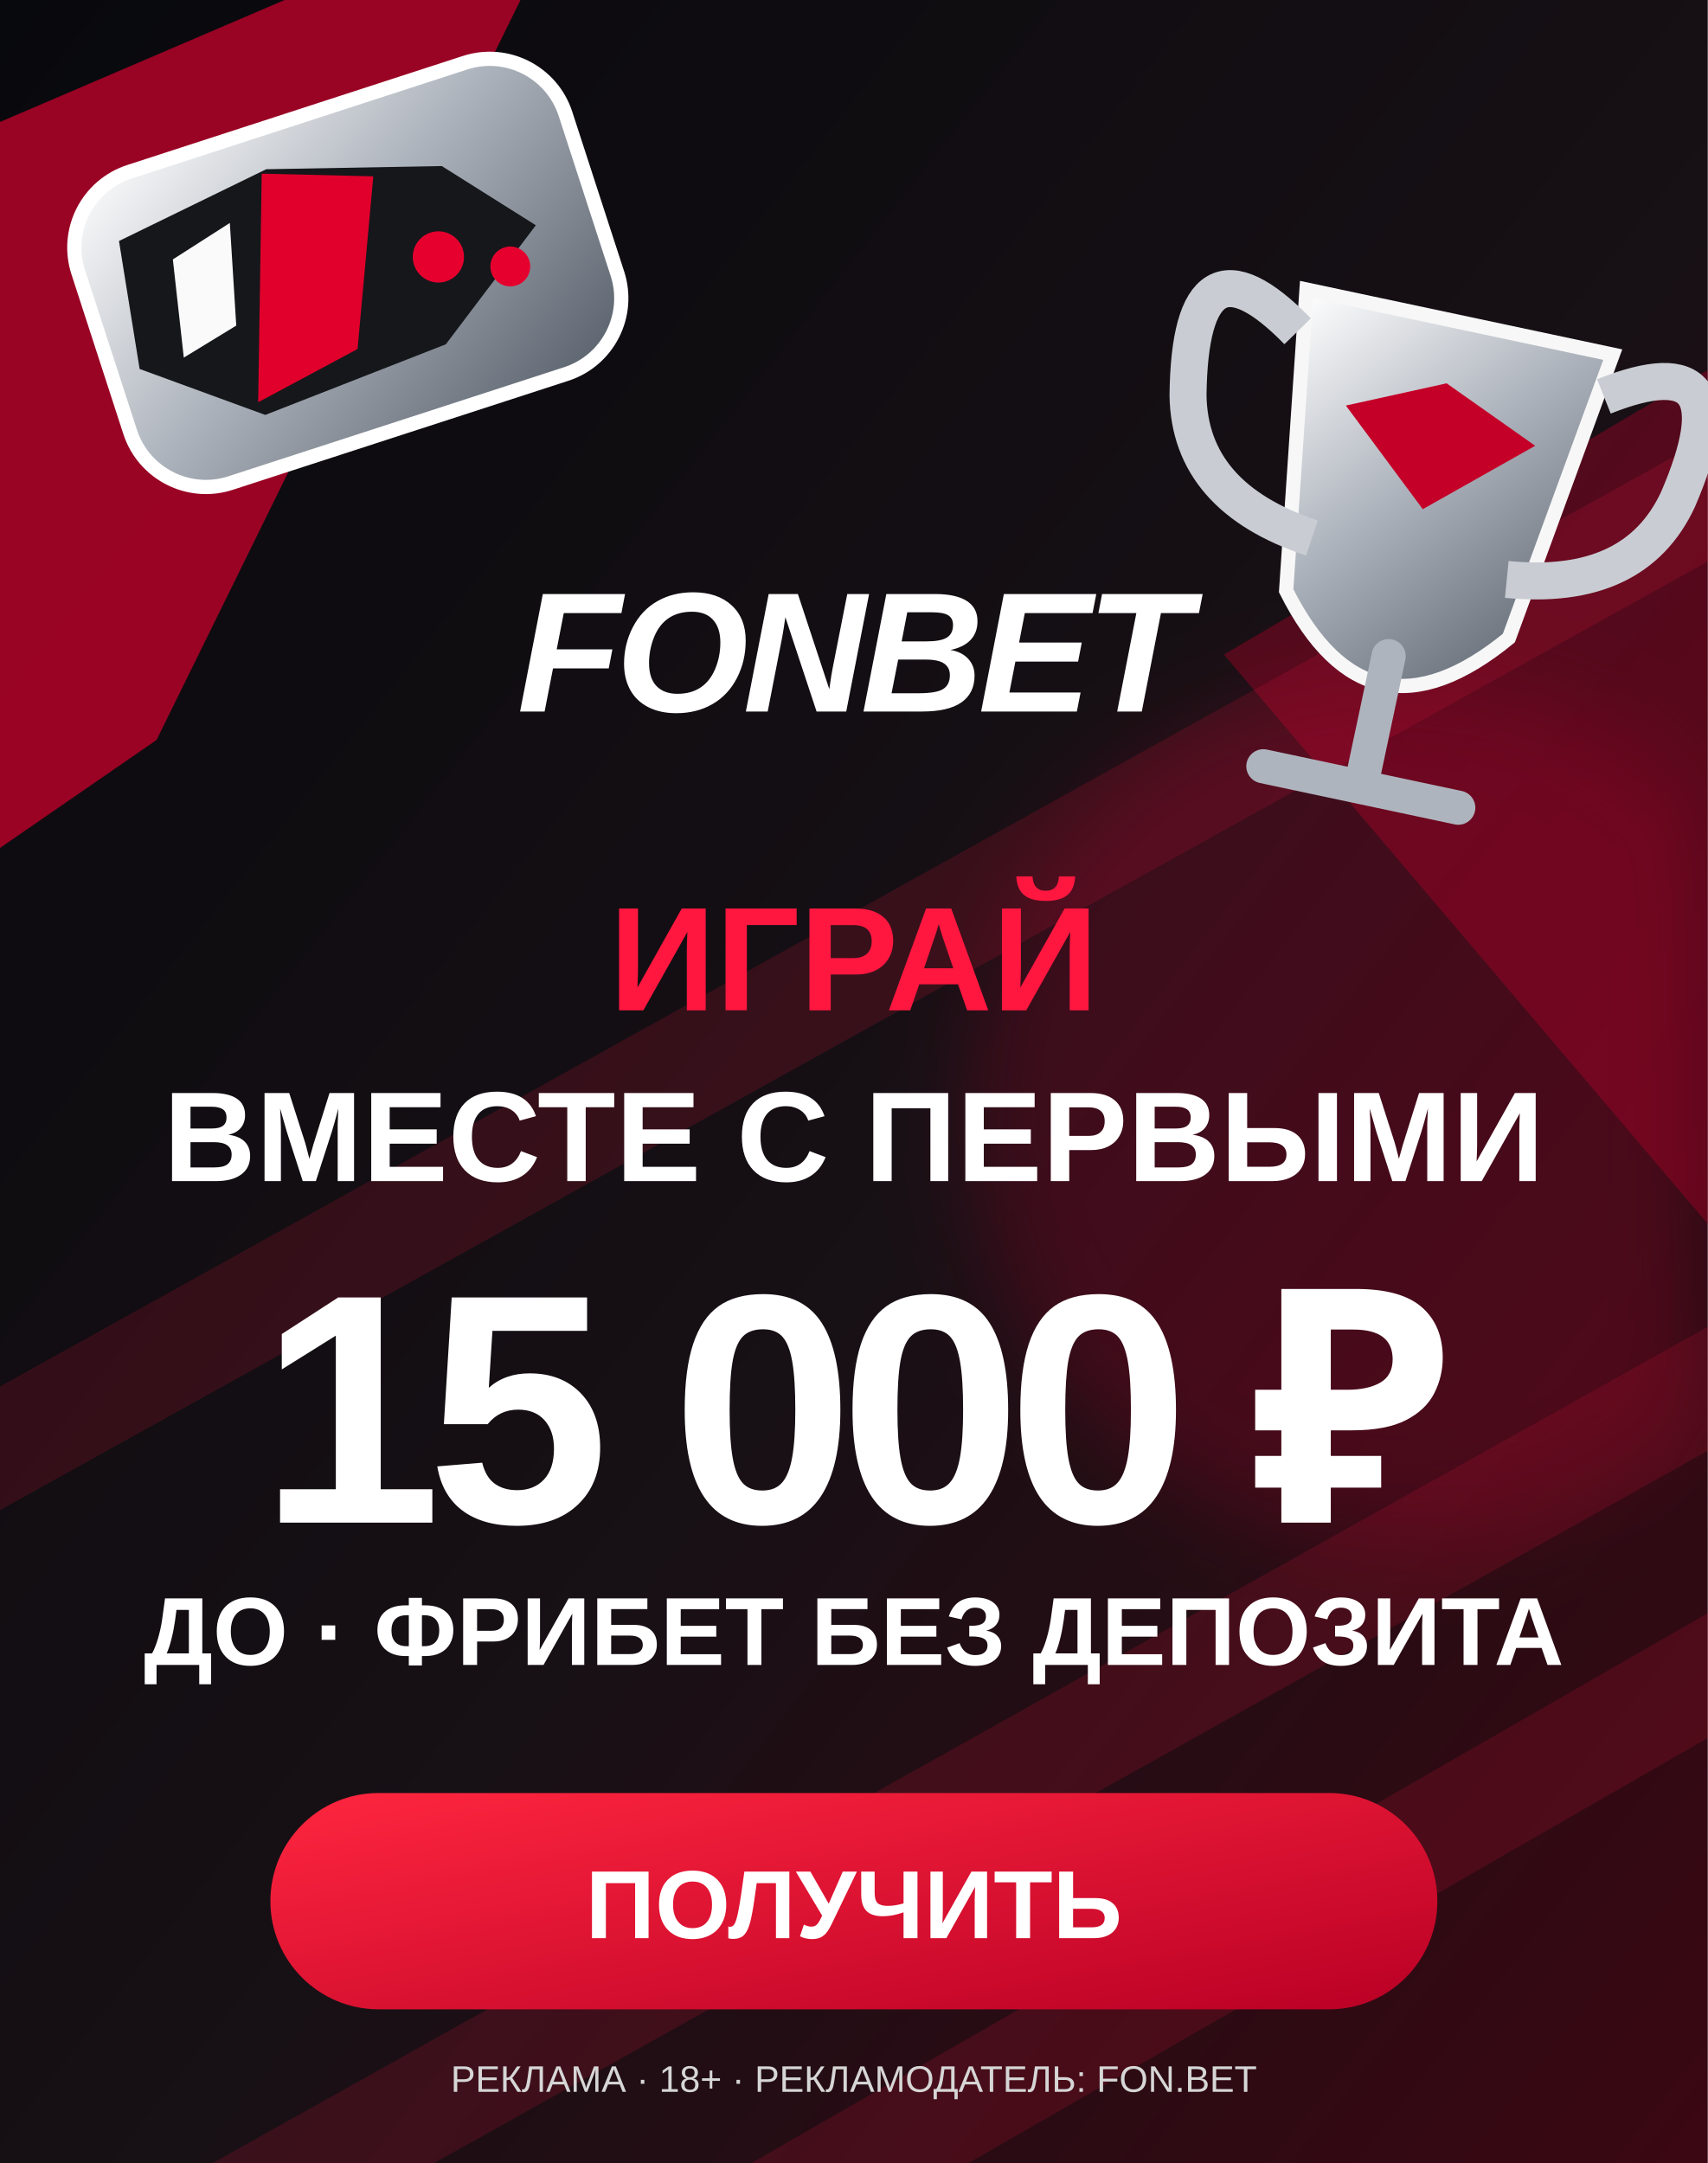
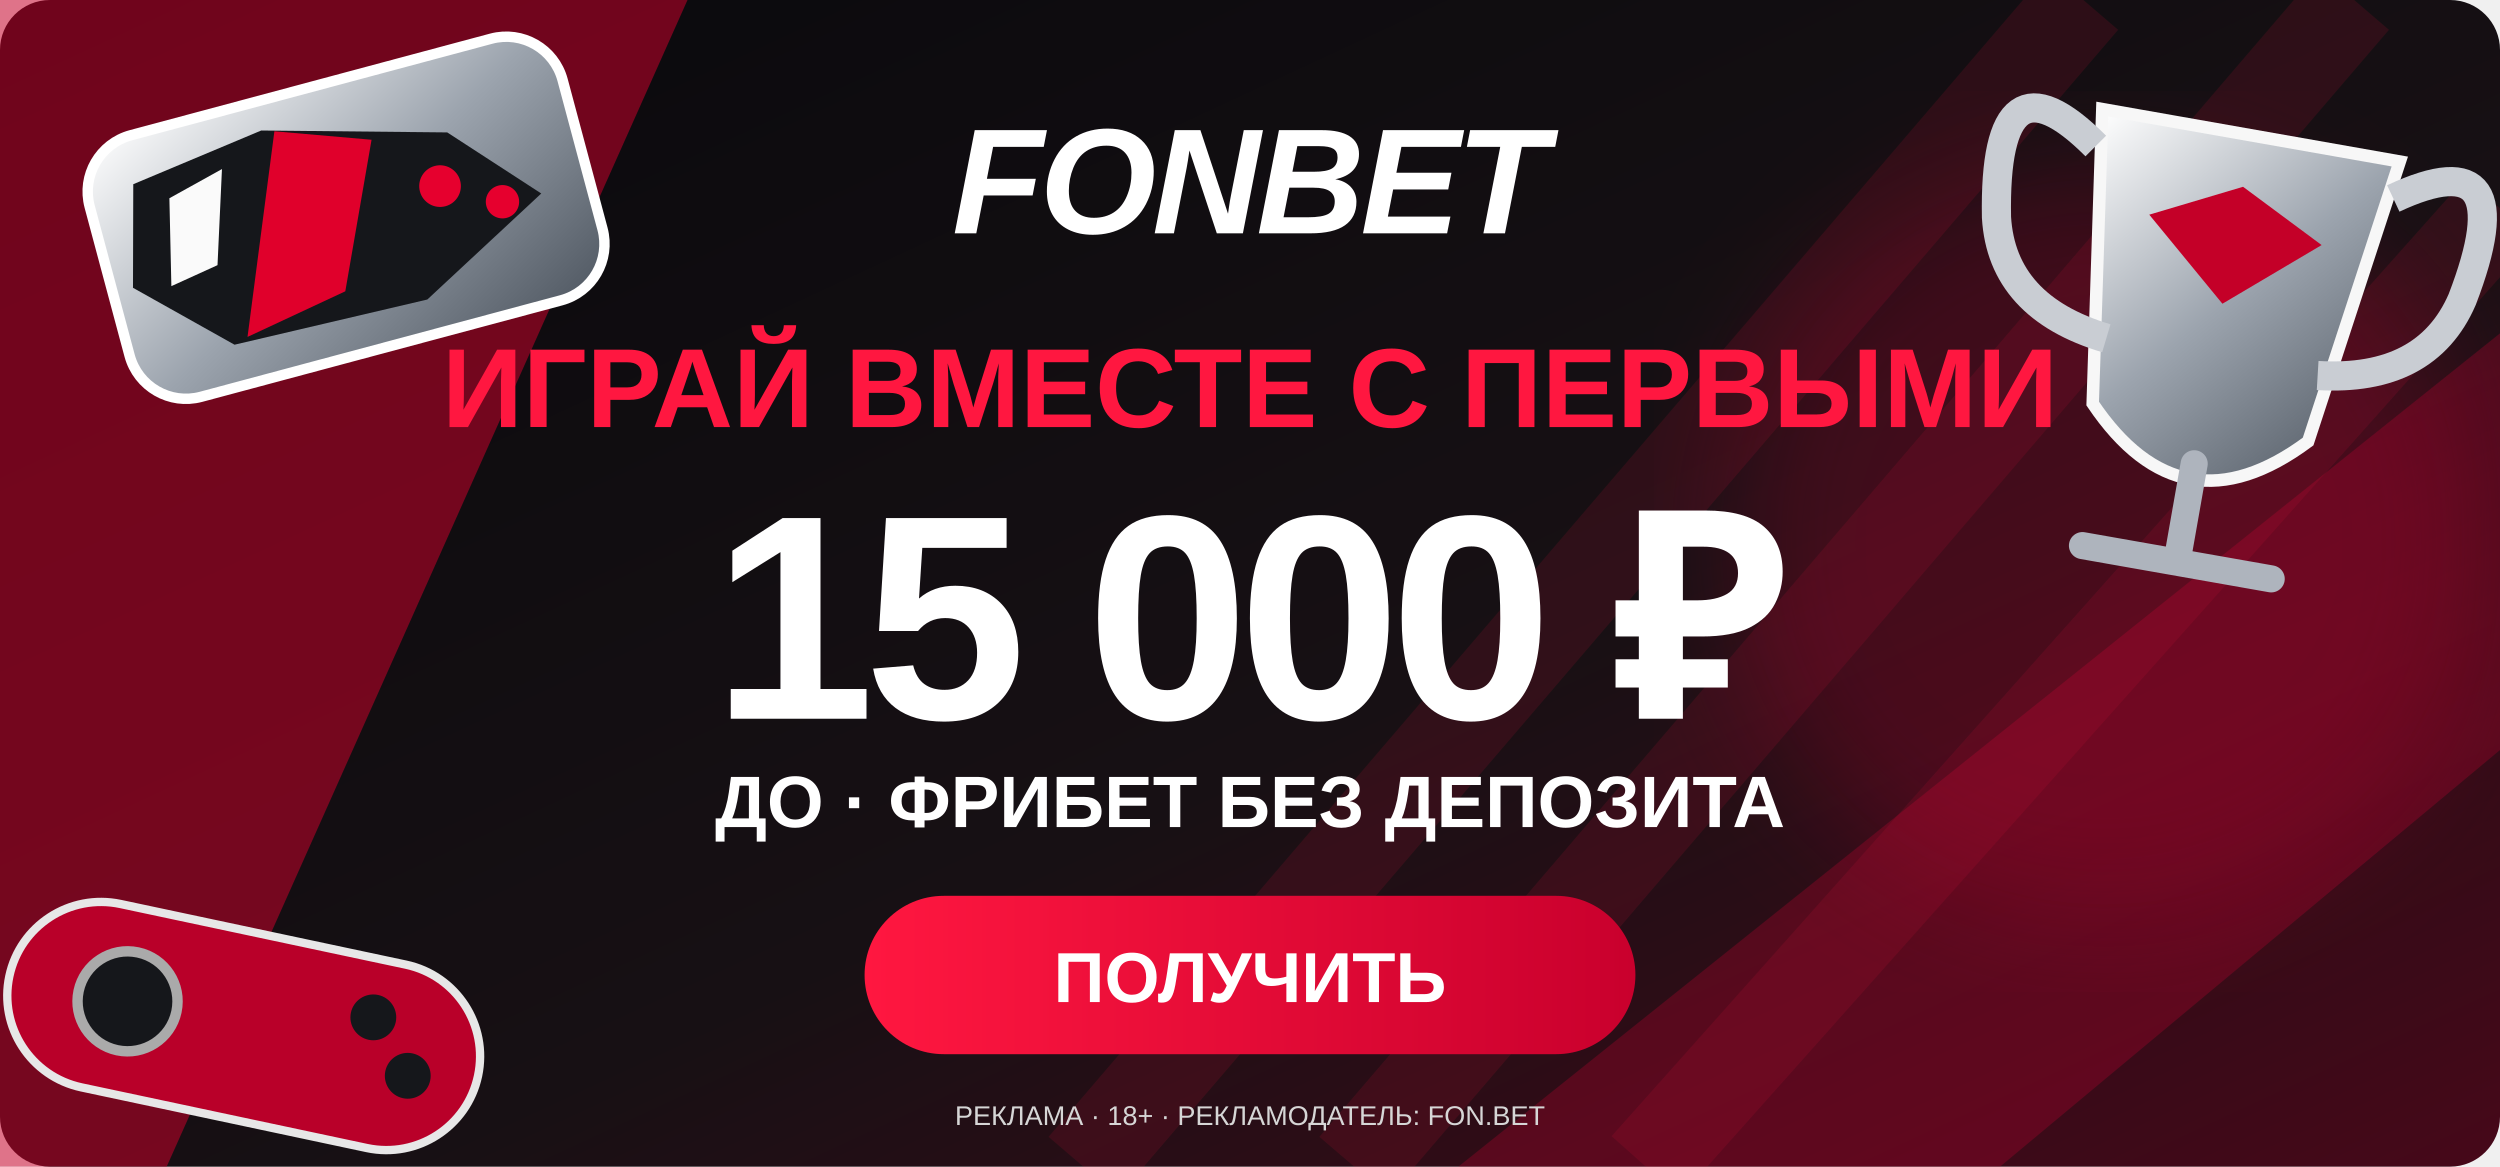
- <svg xmlns="http://www.w3.org/2000/svg" width="600" height="760" viewBox="0 0 600 760">
+ <svg xmlns="http://www.w3.org/2000/svg" width="1200" height="560" viewBox="0 0 1200 560">
  <defs>
    <linearGradient id="bg" x1="0" y1="0" x2="1" y2="1">
-       <stop stop-color="#08090d" />
-       <stop offset=".55" stop-color="#171015" />
-       <stop offset="1" stop-color="#3b0712" />
+       <stop stop-color="#08090c" />
+       <stop offset=".58" stop-color="#171014" />
+       <stop offset="1" stop-color="#470819" />
    </linearGradient>
-     <linearGradient id="red" x1="0" y1="0" x2="1" y2="1">
-       <stop stop-color="#ff263f" />
-       <stop offset="1" stop-color="#b90025" />
+     <linearGradient id="red" x1="0" y1="0" x2="1" y2="0">
+       <stop stop-color="#ff1740" />
+       <stop offset="1" stop-color="#c9002d" />
    </linearGradient>
-     <linearGradient id="silver" x1="0" y1="0" x2="1" y2="1">
+     <linearGradient id="metal" x1="0" y1="0" x2="1" y2="1">
      <stop stop-color="#fff" />
-       <stop offset=".45" stop-color="#aeb4bd" />
-       <stop offset="1" stop-color="#555d68" />
+       <stop offset=".5" stop-color="#9ca4ae" />
+       <stop offset="1" stop-color="#4e5660" />
    </linearGradient>
-     <filter id="glow">
-       <feGaussianBlur stdDeviation="16" />
+     <filter id="blur">
+       <feGaussianBlur stdDeviation="28" />
    </filter>
  </defs>
-   <rect width="600" height="760" fill="url(#bg)" />
-   <path d="M-40 60L205 -45 55 260 -90 360Z" fill="#d0002d" opacity=".72" />
-   <path d="M600 130L430 230 600 430Z" fill="#a90025" opacity=".4" />
-   <path d="M-20 520L610 170M60 790L650 460M250 790L650 560" stroke="#ed1238" stroke-width="38" opacity=".16" />
-   <circle cx="490" cy="390" r="150" fill="#d60030" opacity=".2" filter="url(#glow)" />
-   <g transform="translate(20 20) rotate(-18 100 95)">
-     <rect x="18" y="20" width="180" height="115" rx="28" fill="url(#silver)" stroke="#fff" stroke-width="5" />
-     <path d="M35 42L92 34 151 52 176 82 133 112 65 116 28 87Z" fill="#15171b" />
-     <path d="M90 35L127 48 103 104 64 111Z" fill="#e0002b" />
-     <path d="M51 54L74 48 65 83 44 88Z" fill="#fafafa" />
-     <circle cx="140" cy="82" r="9" fill="#e6002e" />
-     <circle cx="163" cy="93" r="7" fill="#e6002e" />
+   <rect width="1200" height="560" rx="24" fill="url(#bg)" />
+   <path d="M0 0H330L80 560H0Z" fill="#d0002b" opacity=".52" />
+   <path d="M700 560L1200 160V360L960 560Z" fill="#d60032" opacity=".25" />
+   <path d="M520 560L1000 0M650 560L1130 0M790 560L1200 100" stroke="#ef1239" stroke-width="44" opacity=".12" />
+   <circle cx="1010" cy="260" r="180" fill="#d00032" opacity=".22" filter="url(#blur)" />
+   <g transform="translate(35 20) rotate(-15 130 90)">
+     <rect x="15" y="20" width="235" height="130" rx="28" fill="url(#metal)" stroke="#fff" stroke-width="5" />
+     <path d="M38 43L104 34 190 58 226 98 160 133 65 130 25 91Z" fill="#15171b" />
+     <path d="M110 36L154 52 123 119 72 128Z" fill="#e0002b" />
+     <path d="M53 54L81 47 67 91 43 95Z" fill="#fafafa" />
+     <circle cx="180" cy="82" r="10" fill="#e6002e" />
+     <circle cx="207" cy="97" r="8" fill="#e6002e" />
  </g>
-   <g transform="translate(430 70) rotate(12)">
-     <path d="M35 25H145L130 130Q90 180 50 130Z" fill="url(#silver)" stroke="#f7f7f7" stroke-width="5" />
-     <path d="M35 40Q-10 10 2 70Q10 105 55 110M145 40Q190 10 178 70Q170 105 125 110" fill="none" stroke="#c9cdd3" stroke-width="13" />
-     <path d="M90 47L125 62 91 92 57 62Z" fill="#c40028" />
-     <path d="M90 145V190M55 192H125" stroke="#aeb4bd" stroke-width="12" stroke-linecap="round" />
+   <g transform="translate(970 15) rotate(10)">
+     <path d="M45 30H190L170 170Q118 225 65 170Z" fill="url(#metal)" stroke="#f7f7f7" stroke-width="6" />
+     <path d="M45 48Q-12 8 4 90Q14 132 66 138M190 48Q247 8 231 90Q221 132 169 138" fill="none" stroke="#c9cdd3" stroke-width="14" />
+     <path d="M118 55L160 76 118 112 76 76Z" fill="#c40028" />
+     <path d="M118 190V235M72 238H164" stroke="#aeb4bd" stroke-width="13" stroke-linecap="round" />
  </g>
-   <text x="300" y="250" fill="#fff" font-family="Arial,Helvetica,sans-serif" font-size="60" font-weight="900" font-style="italic" text-anchor="middle" letter-spacing="-2">FONBET</text>
-   <text x="300" y="355" fill="#ff1740" font-family="Arial,Helvetica,sans-serif" font-size="52" font-weight="900" text-anchor="middle">ИГРАЙ</text>
-   <text x="300" y="415" fill="#fff" font-family="Arial,Helvetica,sans-serif" font-size="45" font-weight="900" text-anchor="middle">ВМЕСТЕ С ПЕРВЫМИ</text>
-   <text x="300" y="535" fill="#fff" font-family="Arial,Helvetica,sans-serif" font-size="115" font-weight="900" text-anchor="middle" letter-spacing="-5">15 000 ₽</text>
-   <text x="300" y="585" fill="#fff" font-family="Arial,Helvetica,sans-serif" font-size="34" font-weight="700" text-anchor="middle">ДО · ФРИБЕТ БЕЗ ДЕПОЗИТА</text>
-   <rect x="95" y="630" width="410" height="76" rx="38" fill="url(#red)" />
-   <text x="300" y="681" fill="#fff" font-family="Arial,Helvetica,sans-serif" font-size="34" font-weight="900" text-anchor="middle">ПОЛУЧИТЬ</text>
-   <text x="300" y="735" fill="#d6d6d6" font-family="Arial,Helvetica,sans-serif" font-size="13" text-anchor="middle">РЕКЛАМА · 18+ · РЕКЛАМОДАТЕЛЬ: FON.BET</text>
+   <g transform="translate(18 405) rotate(12)">
+     <rect x="0" y="20" width="230" height="90" rx="45" fill="#b90029" stroke="#e7e7e7" stroke-width="4" />
+     <circle cx="58" cy="65" r="24" fill="#15171b" stroke="#aaa" stroke-width="5" />
+     <circle cx="175" cy="48" r="11" fill="#15171b" />
+     <circle cx="197" cy="72" r="11" fill="#15171b" />
+   </g>
+   <text x="600" y="112" fill="#fff" font-family="Arial,Helvetica,sans-serif" font-size="72" font-weight="900" font-style="italic" text-anchor="middle" letter-spacing="-2">FONBET</text>
+   <text x="600" y="205" fill="#ff1740" font-family="Arial,Helvetica,sans-serif" font-size="54" font-weight="900" text-anchor="middle">ИГРАЙ ВМЕСТЕ С ПЕРВЫМИ</text>
+   <text x="600" y="345" fill="#fff" font-family="Arial,Helvetica,sans-serif" font-size="140" font-weight="900" text-anchor="middle" letter-spacing="-5">15 000 ₽</text>
+   <text x="600" y="397" fill="#fff" font-family="Arial,Helvetica,sans-serif" font-size="35" font-weight="700" text-anchor="middle">ДО · ФРИБЕТ БЕЗ ДЕПОЗИТА</text>
+   <rect x="415" y="430" width="370" height="76" rx="38" fill="url(#red)" />
+   <text x="600" y="481" fill="#fff" font-family="Arial,Helvetica,sans-serif" font-size="34" font-weight="900" text-anchor="middle">ПОЛУЧИТЬ</text>
+   <text x="600" y="540" fill="#d6d6d6" font-family="Arial,Helvetica,sans-serif" font-size="13" text-anchor="middle">РЕКЛАМА · 18+ · РЕКЛАМОДАТЕЛЬ: FON.BET</text>
</svg>
